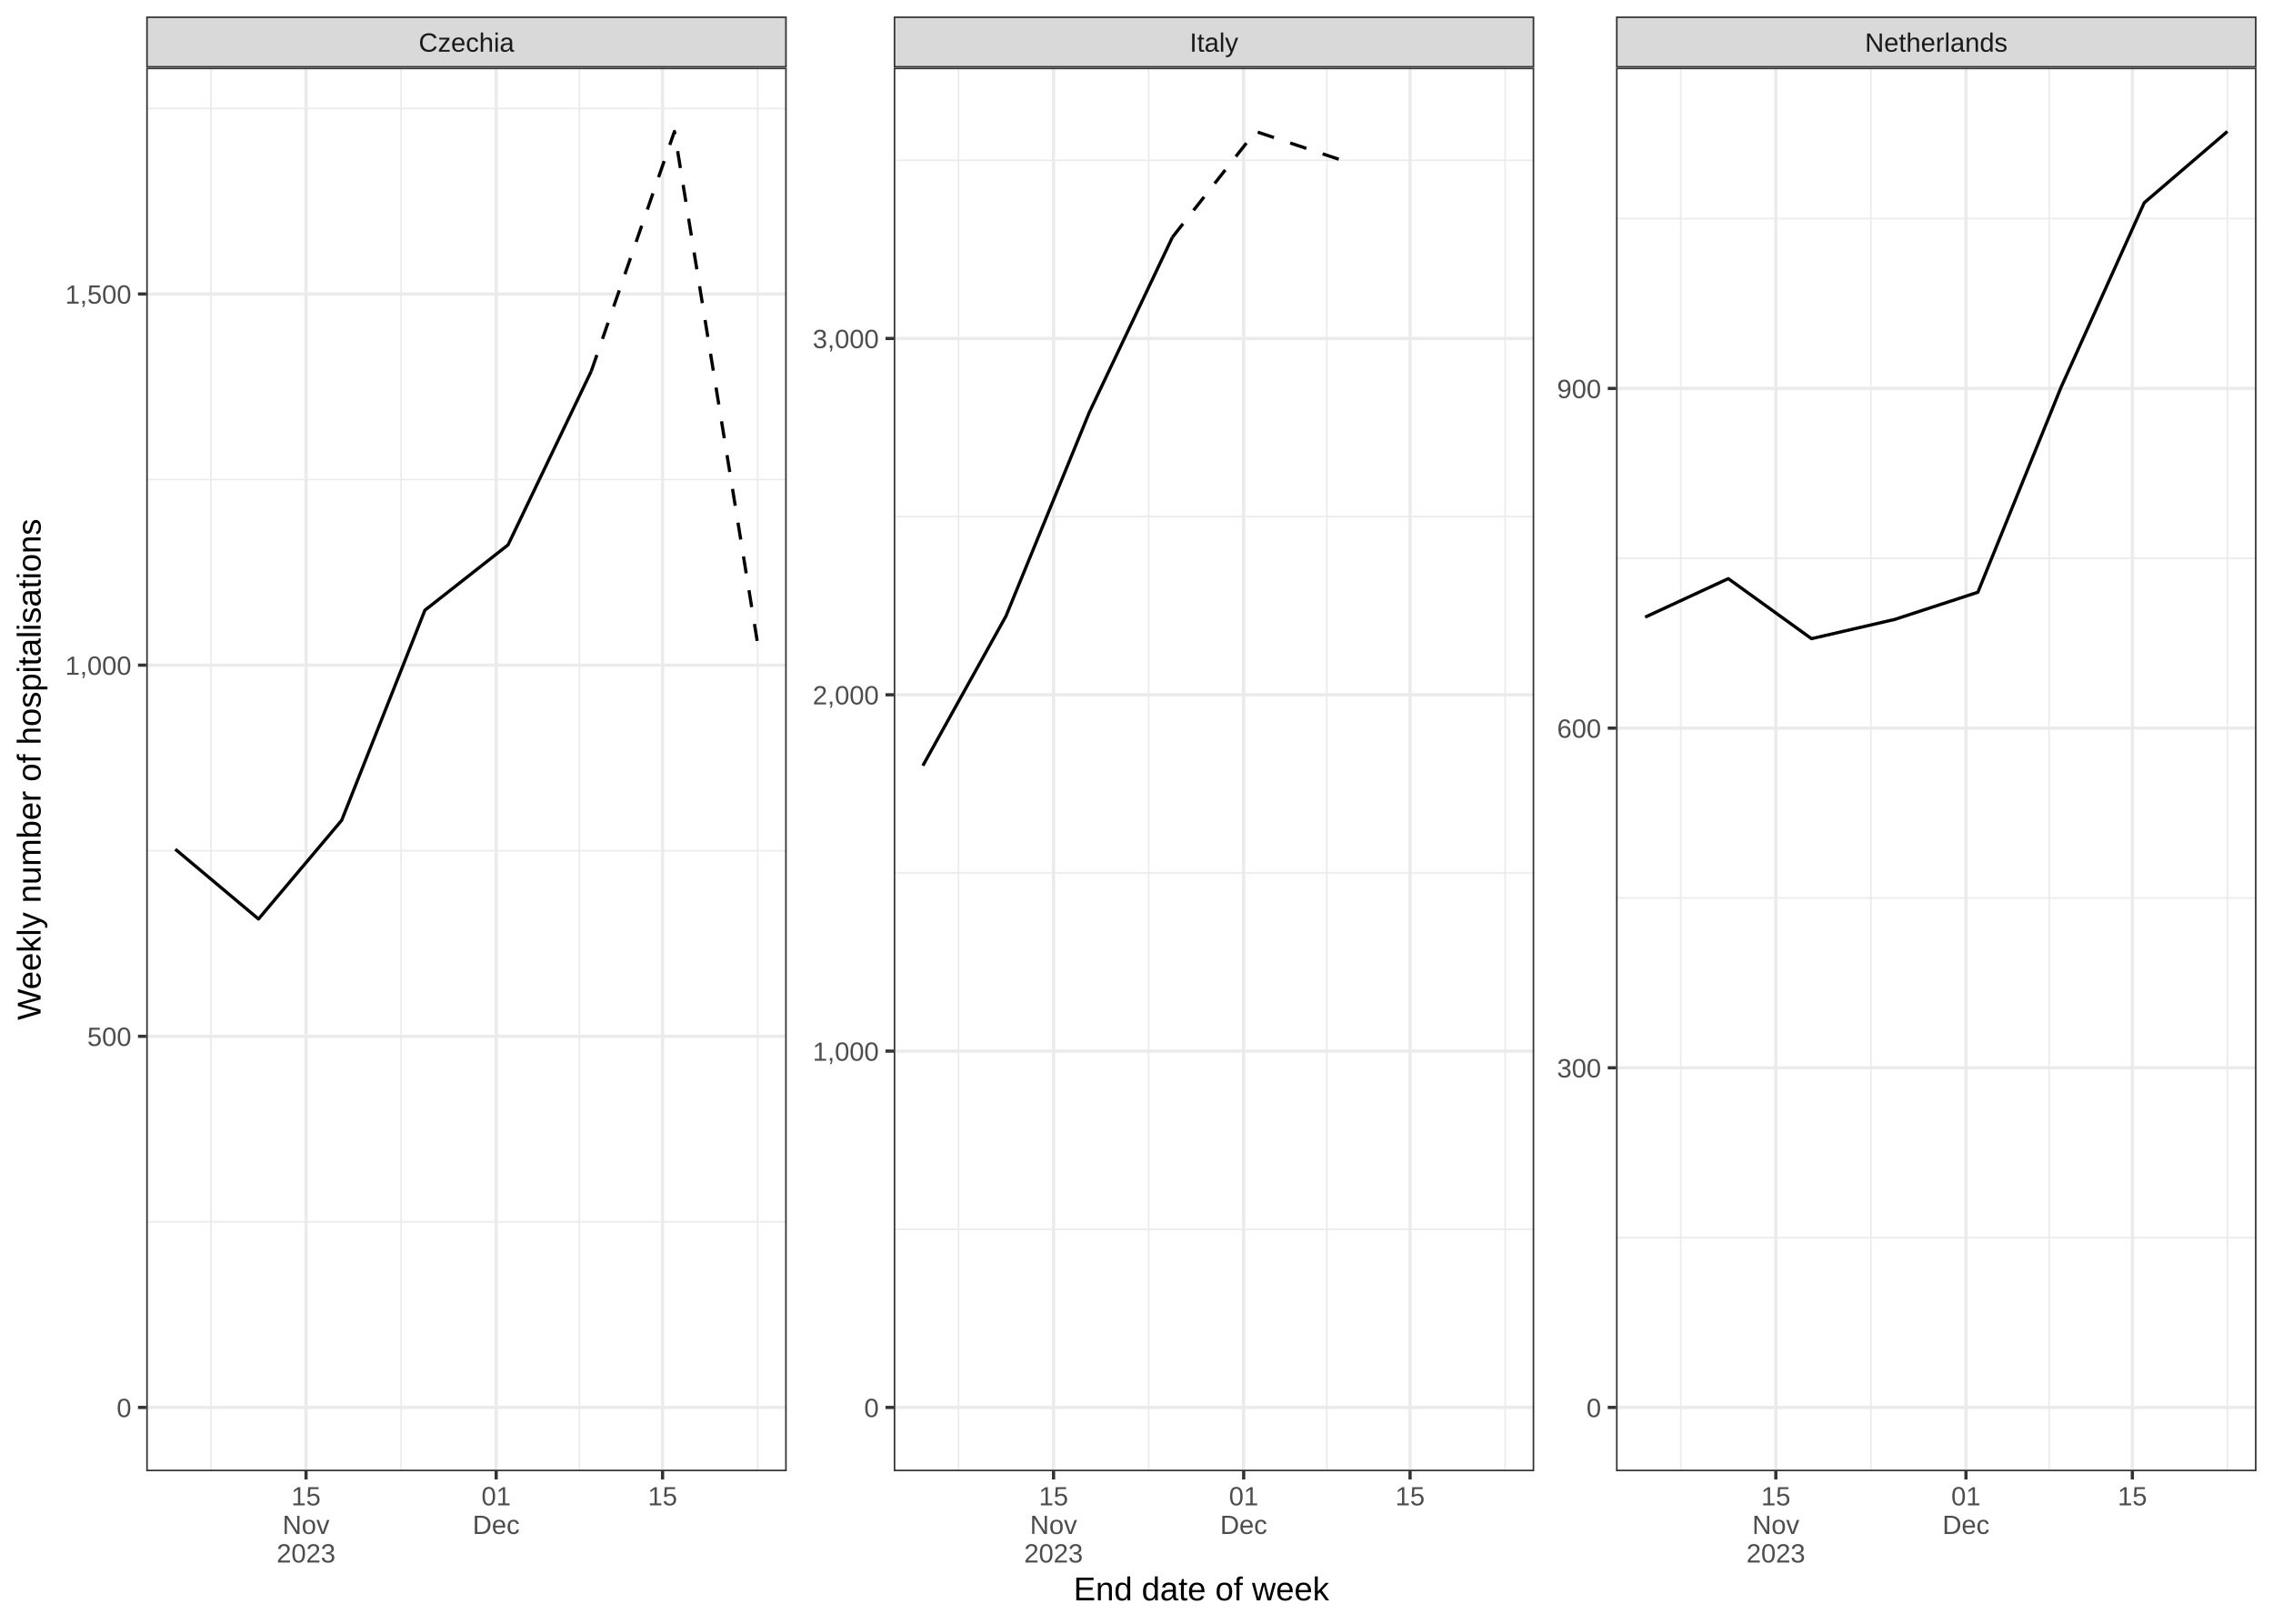
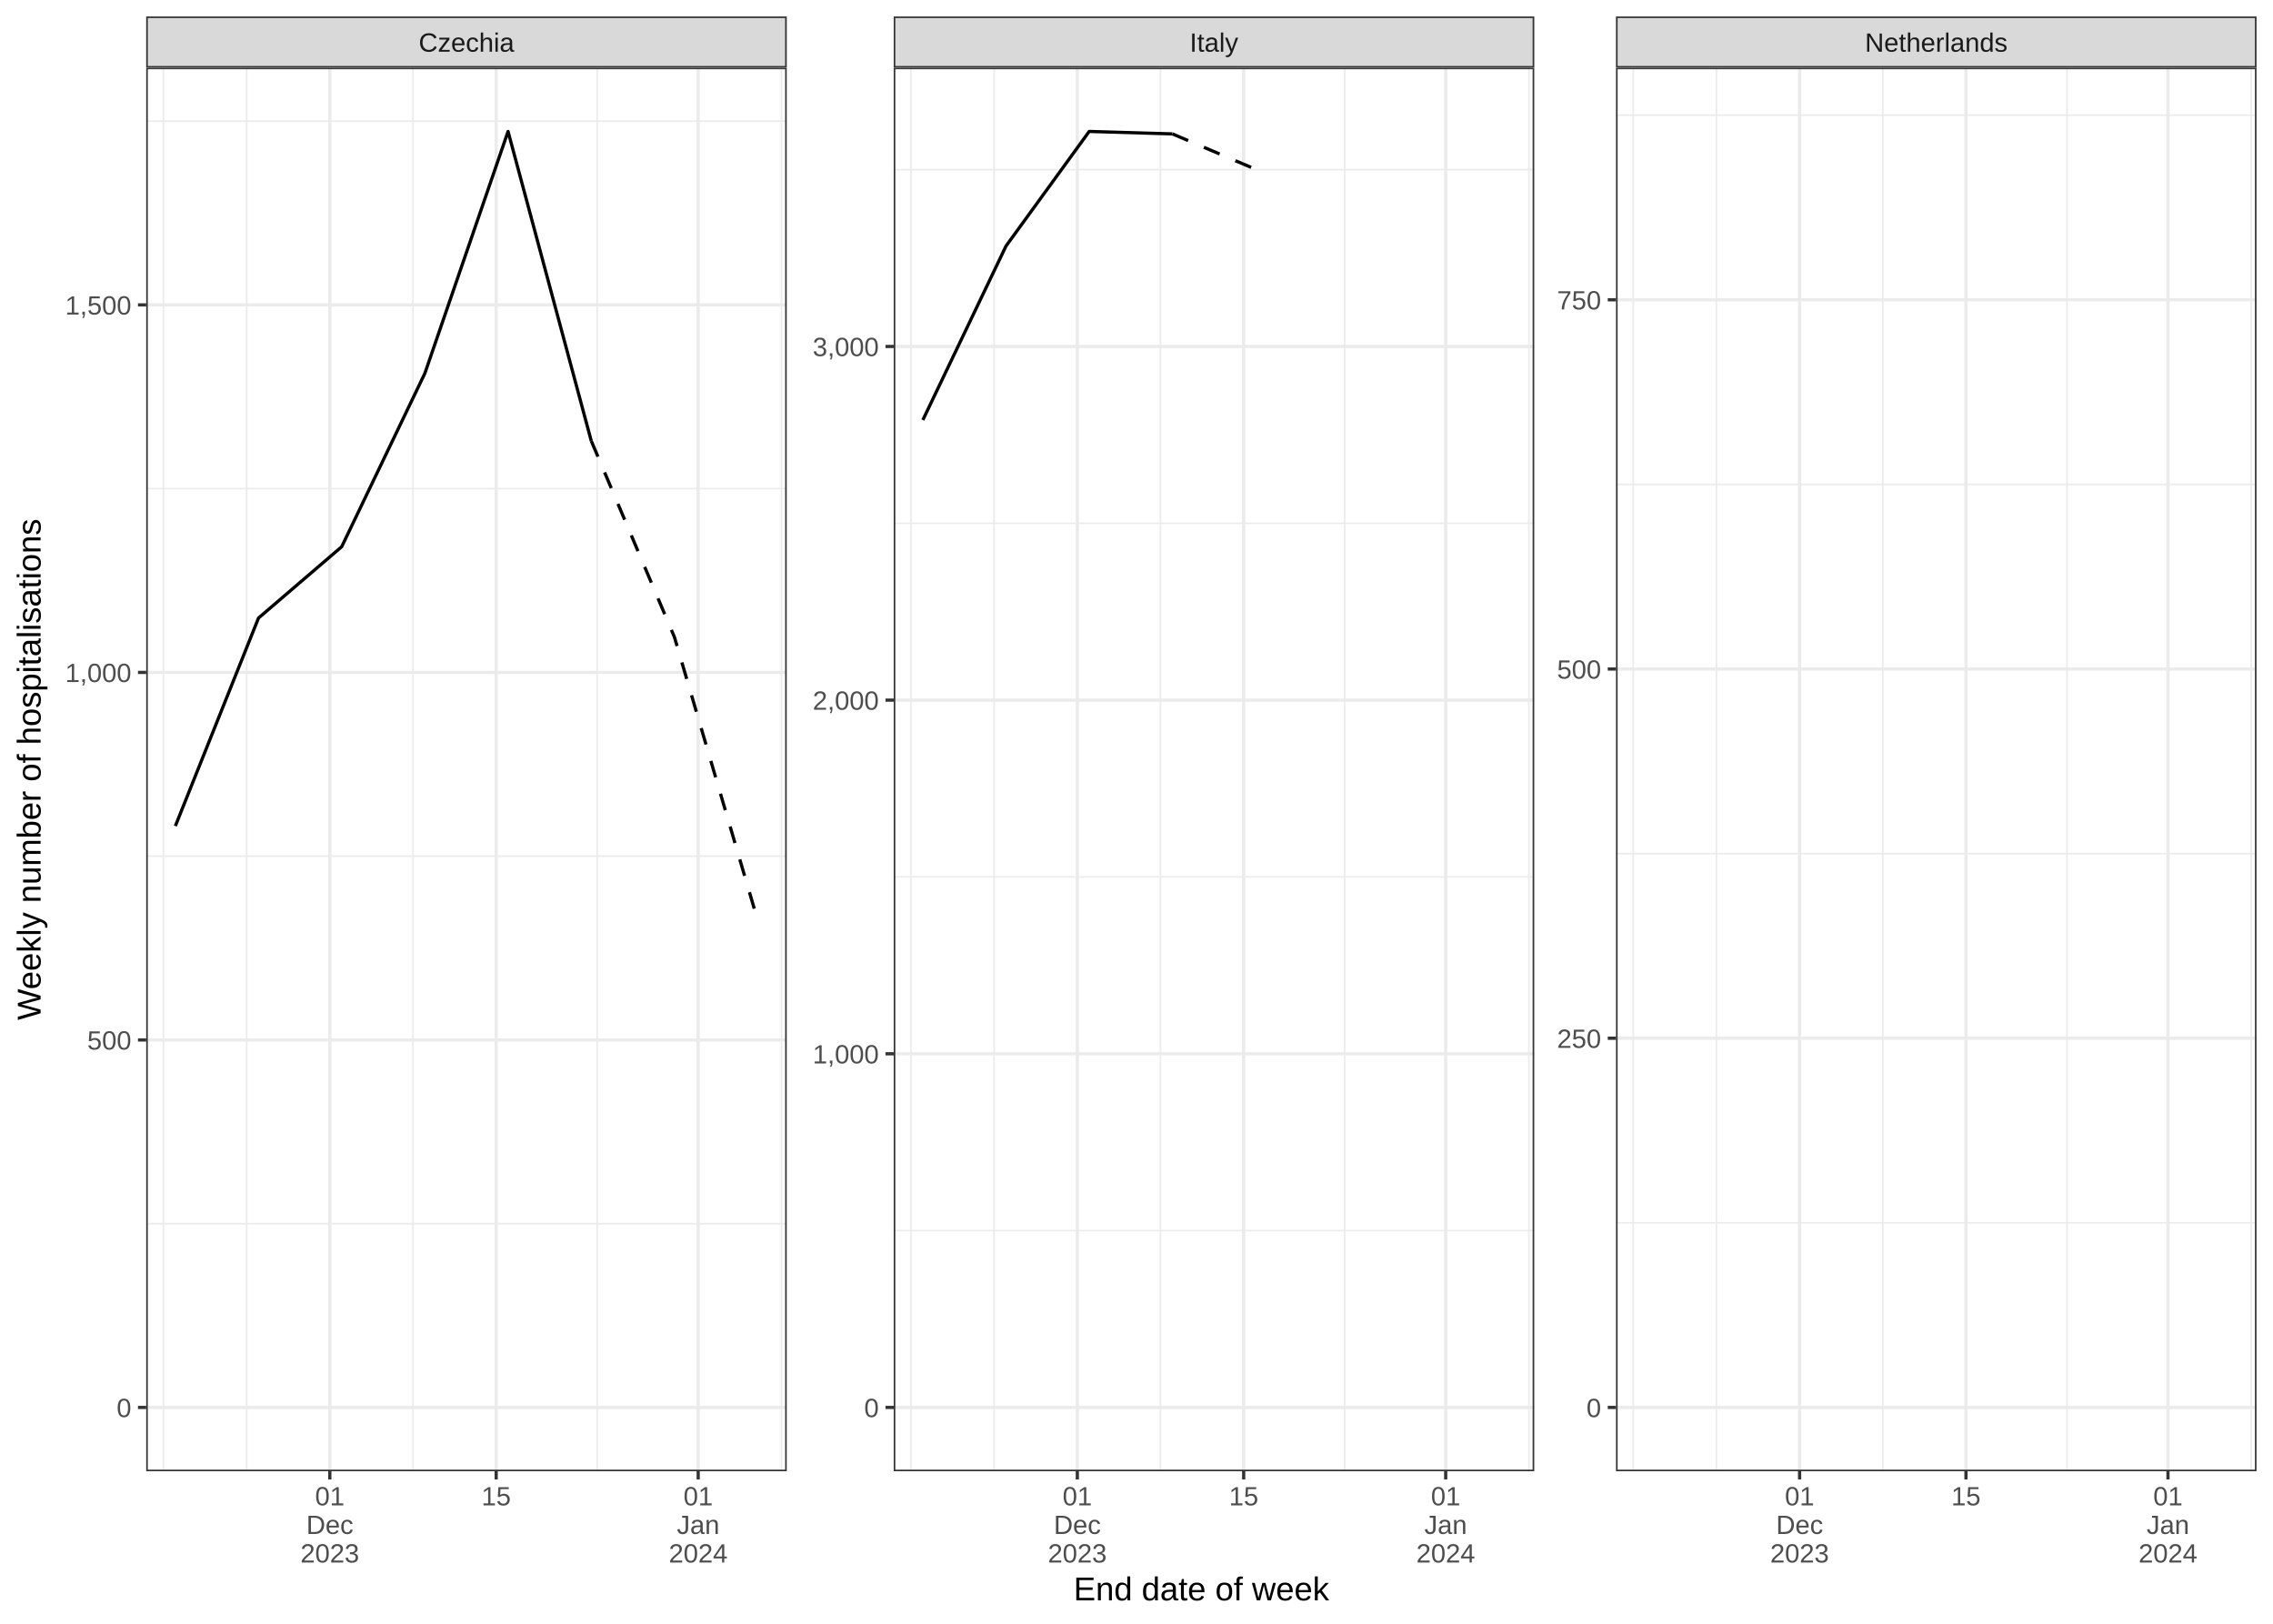
<svg xmlns="http://www.w3.org/2000/svg" class="svglite" width="756.00pt" height="540.00pt" viewBox="0 0 756.00 540.00">
  <defs>
    <style type="text/css">
    .svglite line, .svglite polyline, .svglite polygon, .svglite path, .svglite rect, .svglite circle {
      fill: none;
      stroke: #000000;
      stroke-linecap: round;
      stroke-linejoin: round;
      stroke-miterlimit: 10.00;
    }
    .svglite text {
      white-space: pre;
    }
  </style>
  </defs>
  <rect width="100%" height="100%" style="stroke: none; fill: #FFFFFF;" />
  <defs>
    <clipPath id="cpMC4wMHw3NTYuMDB8MC4wMHw1NDAuMDA=">
      <rect x="0.00" y="0.00" width="756.00" height="540.00" />
    </clipPath>
  </defs>
  <g clip-path="url(#cpMC4wMHw3NTYuMDB8MC4wMHw1NDAuMDA=)">
    <rect x="0.00" y="0.00" width="756.00" height="540.00" style="stroke-width: 1.07; stroke: #FFFFFF; fill: #FFFFFF;" />
  </g>
  <defs>
    <clipPath id="cpNDguNjN8MjYxLjY3fDIyLjQ5fDQ4OS4yOQ==">
      <rect x="48.63" y="22.49" width="213.04" height="466.80" />
    </clipPath>
  </defs>
  <g clip-path="url(#cpNDguNjN8MjYxLjY3fDIyLjQ5fDQ4OS4yOQ==)">
    <rect x="48.63" y="22.49" width="213.04" height="466.80" style="stroke-width: 1.07; stroke: none; fill: #FFFFFF;" />
-     <polyline points="48.63,406.35 261.67,406.35 " style="stroke-width: 0.53; stroke: #EBEBEB; stroke-linecap: butt;" />
-     <polyline points="48.63,282.92 261.67,282.92 " style="stroke-width: 0.53; stroke: #EBEBEB; stroke-linecap: butt;" />
-     <polyline points="48.63,159.49 261.67,159.49 " style="stroke-width: 0.53; stroke: #EBEBEB; stroke-linecap: butt;" />
-     <polyline points="48.63,36.06 261.67,36.06 " style="stroke-width: 0.53; stroke: #EBEBEB; stroke-linecap: butt;" />
-     <polyline points="70.17,489.29 70.17,22.49 " style="stroke-width: 0.53; stroke: #EBEBEB; stroke-linecap: butt;" />
-     <polyline points="133.41,489.29 133.41,22.49 " style="stroke-width: 0.53; stroke: #EBEBEB; stroke-linecap: butt;" />
-     <polyline points="192.70,489.29 192.70,22.49 " style="stroke-width: 0.53; stroke: #EBEBEB; stroke-linecap: butt;" />
-     <polyline points="251.99,489.29 251.99,22.49 " style="stroke-width: 0.53; stroke: #EBEBEB; stroke-linecap: butt;" />
+     <polyline points="48.63,406.96 261.67,406.96 " style="stroke-width: 0.53; stroke: #EBEBEB; stroke-linecap: butt;" />
+     <polyline points="48.63,284.73 261.67,284.73 " style="stroke-width: 0.53; stroke: #EBEBEB; stroke-linecap: butt;" />
+     <polyline points="48.63,162.51 261.67,162.51 " style="stroke-width: 0.53; stroke: #EBEBEB; stroke-linecap: butt;" />
+     <polyline points="48.63,40.29 261.67,40.29 " style="stroke-width: 0.53; stroke: #EBEBEB; stroke-linecap: butt;" />
+     <polyline points="54.36,489.29 54.36,22.49 " style="stroke-width: 0.53; stroke: #EBEBEB; stroke-linecap: butt;" />
+     <polyline points="82.03,489.29 82.03,22.49 " style="stroke-width: 0.53; stroke: #EBEBEB; stroke-linecap: butt;" />
+     <polyline points="137.36,489.29 137.36,22.49 " style="stroke-width: 0.53; stroke: #EBEBEB; stroke-linecap: butt;" />
+     <polyline points="198.63,489.29 198.63,22.49 " style="stroke-width: 0.53; stroke: #EBEBEB; stroke-linecap: butt;" />
+     <polyline points="259.89,489.29 259.89,22.49 " style="stroke-width: 0.53; stroke: #EBEBEB; stroke-linecap: butt;" />
    <polyline points="48.63,468.07 261.67,468.07 " style="stroke-width: 1.07; stroke: #EBEBEB; stroke-linecap: butt;" />
-     <polyline points="48.63,344.64 261.67,344.64 " style="stroke-width: 1.07; stroke: #EBEBEB; stroke-linecap: butt;" />
-     <polyline points="48.63,221.20 261.67,221.20 " style="stroke-width: 1.07; stroke: #EBEBEB; stroke-linecap: butt;" />
-     <polyline points="48.63,97.77 261.67,97.77 " style="stroke-width: 1.07; stroke: #EBEBEB; stroke-linecap: butt;" />
-     <polyline points="101.79,489.29 101.79,22.49 " style="stroke-width: 1.07; stroke: #EBEBEB; stroke-linecap: butt;" />
+     <polyline points="48.63,345.85 261.67,345.85 " style="stroke-width: 1.07; stroke: #EBEBEB; stroke-linecap: butt;" />
+     <polyline points="48.63,223.62 261.67,223.62 " style="stroke-width: 1.07; stroke: #EBEBEB; stroke-linecap: butt;" />
+     <polyline points="48.63,101.40 261.67,101.40 " style="stroke-width: 1.07; stroke: #EBEBEB; stroke-linecap: butt;" />
+     <polyline points="109.70,489.29 109.70,22.49 " style="stroke-width: 1.07; stroke: #EBEBEB; stroke-linecap: butt;" />
    <polyline points="165.03,489.29 165.03,22.49 " style="stroke-width: 1.07; stroke: #EBEBEB; stroke-linecap: butt;" />
-     <polyline points="220.37,489.29 220.37,22.49 " style="stroke-width: 1.07; stroke: #EBEBEB; stroke-linecap: butt;" />
-     <polyline points="58.32,282.43 85.98,305.63 113.65,272.80 141.32,202.94 168.98,181.21 196.65,123.45 " style="stroke-width: 1.07; stroke-linecap: butt;" />
-     <polyline points="196.65,123.45 224.32,43.71 251.99,214.05 " style="stroke-width: 1.07; stroke-dasharray: 5.69,5.69; stroke-linecap: butt;" />
+     <polyline points="232.22,489.29 232.22,22.49 " style="stroke-width: 1.07; stroke: #EBEBEB; stroke-linecap: butt;" />
+     <polyline points="58.32,274.71 85.98,205.53 113.65,181.82 141.32,124.13 168.98,43.71 196.65,146.62 " style="stroke-width: 1.07; stroke-linecap: butt;" />
+     <polyline points="196.65,146.62 224.32,211.89 251.99,306.00 " style="stroke-width: 1.07; stroke-dasharray: 5.69,5.69; stroke-linecap: butt;" />
    <rect x="48.63" y="22.49" width="213.04" height="466.80" style="stroke-width: 1.07; stroke: #333333;" />
  </g>
  <g clip-path="url(#cpMC4wMHw3NTYuMDB8MC4wMHw1NDAuMDA=)">
</g>
  <defs>
    <clipPath id="cpMjk3LjI1fDUxMC4yOXwyMi40OXw0ODkuMjk=">
      <rect x="297.25" y="22.49" width="213.04" height="466.80" />
    </clipPath>
  </defs>
  <g clip-path="url(#cpMjk3LjI1fDUxMC4yOXwyMi40OXw0ODkuMjk=)">
    <rect x="297.25" y="22.49" width="213.04" height="466.80" style="stroke-width: 1.07; stroke: none; fill: #FFFFFF;" />
-     <polyline points="297.25,408.82 510.29,408.82 " style="stroke-width: 0.53; stroke: #EBEBEB; stroke-linecap: butt;" />
-     <polyline points="297.25,290.31 510.29,290.31 " style="stroke-width: 0.53; stroke: #EBEBEB; stroke-linecap: butt;" />
-     <polyline points="297.25,171.81 510.29,171.81 " style="stroke-width: 0.53; stroke: #EBEBEB; stroke-linecap: butt;" />
-     <polyline points="297.25,53.31 510.29,53.31 " style="stroke-width: 0.53; stroke: #EBEBEB; stroke-linecap: butt;" />
-     <polyline points="318.79,489.29 318.79,22.49 " style="stroke-width: 0.53; stroke: #EBEBEB; stroke-linecap: butt;" />
-     <polyline points="382.03,489.29 382.03,22.49 " style="stroke-width: 0.53; stroke: #EBEBEB; stroke-linecap: butt;" />
-     <polyline points="441.32,489.29 441.32,22.49 " style="stroke-width: 0.53; stroke: #EBEBEB; stroke-linecap: butt;" />
-     <polyline points="500.61,489.29 500.61,22.49 " style="stroke-width: 0.53; stroke: #EBEBEB; stroke-linecap: butt;" />
+     <polyline points="297.25,409.26 510.29,409.26 " style="stroke-width: 0.53; stroke: #EBEBEB; stroke-linecap: butt;" />
+     <polyline points="297.25,291.64 510.29,291.64 " style="stroke-width: 0.53; stroke: #EBEBEB; stroke-linecap: butt;" />
+     <polyline points="297.25,174.03 510.29,174.03 " style="stroke-width: 0.53; stroke: #EBEBEB; stroke-linecap: butt;" />
+     <polyline points="297.25,56.41 510.29,56.41 " style="stroke-width: 0.53; stroke: #EBEBEB; stroke-linecap: butt;" />
+     <polyline points="302.98,489.29 302.98,22.49 " style="stroke-width: 0.53; stroke: #EBEBEB; stroke-linecap: butt;" />
+     <polyline points="330.65,489.29 330.65,22.49 " style="stroke-width: 0.53; stroke: #EBEBEB; stroke-linecap: butt;" />
+     <polyline points="385.98,489.29 385.98,22.49 " style="stroke-width: 0.53; stroke: #EBEBEB; stroke-linecap: butt;" />
+     <polyline points="447.25,489.29 447.25,22.49 " style="stroke-width: 0.53; stroke: #EBEBEB; stroke-linecap: butt;" />
+     <polyline points="508.51,489.29 508.51,22.49 " style="stroke-width: 0.53; stroke: #EBEBEB; stroke-linecap: butt;" />
    <polyline points="297.25,468.07 510.29,468.07 " style="stroke-width: 1.07; stroke: #EBEBEB; stroke-linecap: butt;" />
-     <polyline points="297.25,349.57 510.29,349.57 " style="stroke-width: 1.07; stroke: #EBEBEB; stroke-linecap: butt;" />
-     <polyline points="297.25,231.06 510.29,231.06 " style="stroke-width: 1.07; stroke: #EBEBEB; stroke-linecap: butt;" />
-     <polyline points="297.25,112.56 510.29,112.56 " style="stroke-width: 1.07; stroke: #EBEBEB; stroke-linecap: butt;" />
-     <polyline points="350.41,489.29 350.41,22.49 " style="stroke-width: 1.07; stroke: #EBEBEB; stroke-linecap: butt;" />
+     <polyline points="297.25,350.45 510.29,350.45 " style="stroke-width: 1.07; stroke: #EBEBEB; stroke-linecap: butt;" />
+     <polyline points="297.25,232.84 510.29,232.84 " style="stroke-width: 1.07; stroke: #EBEBEB; stroke-linecap: butt;" />
+     <polyline points="297.25,115.22 510.29,115.22 " style="stroke-width: 1.07; stroke: #EBEBEB; stroke-linecap: butt;" />
+     <polyline points="358.32,489.29 358.32,22.49 " style="stroke-width: 1.07; stroke: #EBEBEB; stroke-linecap: butt;" />
    <polyline points="413.65,489.29 413.65,22.49 " style="stroke-width: 1.07; stroke: #EBEBEB; stroke-linecap: butt;" />
-     <polyline points="468.99,489.29 468.99,22.49 " style="stroke-width: 1.07; stroke: #EBEBEB; stroke-linecap: butt;" />
-     <polyline points="306.94,254.64 334.60,204.87 362.27,137.21 389.94,78.90 " style="stroke-width: 1.07; stroke-linecap: butt;" />
-     <polyline points="389.94,78.90 417.60,43.71 445.27,52.95 " style="stroke-width: 1.07; stroke-dasharray: 5.69,5.69; stroke-linecap: butt;" />
+     <polyline points="480.84,489.29 480.84,22.49 " style="stroke-width: 1.07; stroke: #EBEBEB; stroke-linecap: butt;" />
+     <polyline points="306.94,139.68 334.60,81.82 362.27,43.71 389.94,44.53 " style="stroke-width: 1.07; stroke-linecap: butt;" />
+     <polyline points="389.94,44.53 417.60,56.29 " style="stroke-width: 1.07; stroke-dasharray: 5.69,5.69; stroke-linecap: butt;" />
    <rect x="297.25" y="22.49" width="213.04" height="466.80" style="stroke-width: 1.07; stroke: #333333;" />
  </g>
  <g clip-path="url(#cpMC4wMHw3NTYuMDB8MC4wMHw1NDAuMDA=)">
</g>
  <defs>
    <clipPath id="cpNTM3LjQ4fDc1MC41MnwyMi40OXw0ODkuMjk=">
      <rect x="537.48" y="22.49" width="213.04" height="466.80" />
    </clipPath>
  </defs>
  <g clip-path="url(#cpNTM3LjQ4fDc1MC41MnwyMi40OXw0ODkuMjk=)">
    <rect x="537.48" y="22.49" width="213.04" height="466.80" style="stroke-width: 1.07; stroke: none; fill: #FFFFFF;" />
-     <polyline points="537.48,411.59 750.52,411.59 " style="stroke-width: 0.53; stroke: #EBEBEB; stroke-linecap: butt;" />
-     <polyline points="537.48,298.63 750.52,298.63 " style="stroke-width: 0.53; stroke: #EBEBEB; stroke-linecap: butt;" />
-     <polyline points="537.48,185.66 750.52,185.66 " style="stroke-width: 0.53; stroke: #EBEBEB; stroke-linecap: butt;" />
-     <polyline points="537.48,72.70 750.52,72.70 " style="stroke-width: 0.53; stroke: #EBEBEB; stroke-linecap: butt;" />
-     <polyline points="559.02,489.29 559.02,22.49 " style="stroke-width: 0.53; stroke: #EBEBEB; stroke-linecap: butt;" />
-     <polyline points="622.26,489.29 622.26,22.49 " style="stroke-width: 0.53; stroke: #EBEBEB; stroke-linecap: butt;" />
-     <polyline points="681.55,489.29 681.55,22.49 " style="stroke-width: 0.53; stroke: #EBEBEB; stroke-linecap: butt;" />
-     <polyline points="740.84,489.29 740.84,22.49 " style="stroke-width: 0.53; stroke: #EBEBEB; stroke-linecap: butt;" />
+     <polyline points="537.48,406.67 750.52,406.67 " style="stroke-width: 0.53; stroke: #EBEBEB; stroke-linecap: butt;" />
+     <polyline points="537.48,283.88 750.52,283.88 " style="stroke-width: 0.53; stroke: #EBEBEB; stroke-linecap: butt;" />
+     <polyline points="537.48,161.10 750.52,161.10 " style="stroke-width: 0.53; stroke: #EBEBEB; stroke-linecap: butt;" />
+     <polyline points="537.48,38.31 750.52,38.31 " style="stroke-width: 0.53; stroke: #EBEBEB; stroke-linecap: butt;" />
+     <polyline points="543.21,489.29 543.21,22.49 " style="stroke-width: 0.53; stroke: #EBEBEB; stroke-linecap: butt;" />
+     <polyline points="570.88,489.29 570.88,22.49 " style="stroke-width: 0.53; stroke: #EBEBEB; stroke-linecap: butt;" />
+     <polyline points="626.22,489.29 626.22,22.49 " style="stroke-width: 0.53; stroke: #EBEBEB; stroke-linecap: butt;" />
+     <polyline points="687.48,489.29 687.48,22.49 " style="stroke-width: 0.53; stroke: #EBEBEB; stroke-linecap: butt;" />
+     <polyline points="748.74,489.29 748.74,22.49 " style="stroke-width: 0.53; stroke: #EBEBEB; stroke-linecap: butt;" />
    <polyline points="537.48,468.07 750.52,468.07 " style="stroke-width: 1.07; stroke: #EBEBEB; stroke-linecap: butt;" />
-     <polyline points="537.48,355.11 750.52,355.11 " style="stroke-width: 1.07; stroke: #EBEBEB; stroke-linecap: butt;" />
-     <polyline points="537.48,242.15 750.52,242.15 " style="stroke-width: 1.07; stroke: #EBEBEB; stroke-linecap: butt;" />
-     <polyline points="537.48,129.18 750.52,129.18 " style="stroke-width: 1.07; stroke: #EBEBEB; stroke-linecap: butt;" />
-     <polyline points="590.64,489.29 590.64,22.49 " style="stroke-width: 1.07; stroke: #EBEBEB; stroke-linecap: butt;" />
+     <polyline points="537.48,345.28 750.52,345.28 " style="stroke-width: 1.07; stroke: #EBEBEB; stroke-linecap: butt;" />
+     <polyline points="537.48,222.49 750.52,222.49 " style="stroke-width: 1.07; stroke: #EBEBEB; stroke-linecap: butt;" />
+     <polyline points="537.48,99.70 750.52,99.70 " style="stroke-width: 1.07; stroke: #EBEBEB; stroke-linecap: butt;" />
+     <polyline points="598.55,489.29 598.55,22.49 " style="stroke-width: 1.07; stroke: #EBEBEB; stroke-linecap: butt;" />
    <polyline points="653.88,489.29 653.88,22.49 " style="stroke-width: 1.07; stroke: #EBEBEB; stroke-linecap: butt;" />
-     <polyline points="709.22,489.29 709.22,22.49 " style="stroke-width: 1.07; stroke: #EBEBEB; stroke-linecap: butt;" />
-     <polyline points="547.17,205.24 574.83,192.44 602.50,212.40 630.17,206.00 657.84,196.96 685.50,128.81 713.17,67.43 740.84,43.71 " style="stroke-width: 1.07; stroke-linecap: butt;" />
+     <polyline points="721.07,489.29 721.07,22.49 " style="stroke-width: 1.07; stroke: #EBEBEB; stroke-linecap: butt;" />
    <rect x="537.48" y="22.49" width="213.04" height="466.80" style="stroke-width: 1.07; stroke: #333333;" />
  </g>
  <g clip-path="url(#cpMC4wMHw3NTYuMDB8MC4wMHw1NDAuMDA=)">
</g>
  <defs>
    <clipPath id="cpNDguNjN8MjYxLjY3fDUuNDh8MjIuNDk=">
      <rect x="48.63" y="5.48" width="213.04" height="17.01" />
    </clipPath>
  </defs>
  <g clip-path="url(#cpNDguNjN8MjYxLjY3fDUuNDh8MjIuNDk=)">
    <rect x="48.63" y="5.48" width="213.04" height="17.01" style="stroke-width: 1.07; stroke: #333333; fill: #D9D9D9;" />
    <text x="155.15" y="17.19" text-anchor="middle" style="font-size: 8.80px;fill: #1A1A1A; font-family: &quot;Liberation Sans&quot;;" textLength="34.42px" lengthAdjust="spacingAndGlyphs">Czechia</text>
  </g>
  <g clip-path="url(#cpMC4wMHw3NTYuMDB8MC4wMHw1NDAuMDA=)">
</g>
  <defs>
    <clipPath id="cpMjk3LjI1fDUxMC4yOXw1LjQ4fDIyLjQ5">
      <rect x="297.25" y="5.48" width="213.04" height="17.01" />
    </clipPath>
  </defs>
  <g clip-path="url(#cpMjk3LjI1fDUxMC4yOXw1LjQ4fDIyLjQ5)">
    <rect x="297.25" y="5.48" width="213.04" height="17.01" style="stroke-width: 1.07; stroke: #333333; fill: #D9D9D9;" />
    <text x="403.77" y="17.19" text-anchor="middle" style="font-size: 8.80px;fill: #1A1A1A; font-family: &quot;Liberation Sans&quot;;" textLength="19.09px" lengthAdjust="spacingAndGlyphs">Italy</text>
  </g>
  <g clip-path="url(#cpMC4wMHw3NTYuMDB8MC4wMHw1NDAuMDA=)">
</g>
  <defs>
    <clipPath id="cpNTM3LjQ4fDc1MC41Mnw1LjQ4fDIyLjQ5">
      <rect x="537.48" y="5.48" width="213.04" height="17.01" />
    </clipPath>
  </defs>
  <g clip-path="url(#cpNTM3LjQ4fDc1MC41Mnw1LjQ4fDIyLjQ5)">
    <rect x="537.48" y="5.48" width="213.04" height="17.01" style="stroke-width: 1.07; stroke: #333333; fill: #D9D9D9;" />
    <text x="644.00" y="17.19" text-anchor="middle" style="font-size: 8.80px;fill: #1A1A1A; font-family: &quot;Liberation Sans&quot;;" textLength="53.63px" lengthAdjust="spacingAndGlyphs">Netherlands</text>
  </g>
  <g clip-path="url(#cpMC4wMHw3NTYuMDB8MC4wMHw1NDAuMDA=)">
-     <polyline points="101.79,492.03 101.79,489.29 " style="stroke-width: 1.07; stroke: #333333; stroke-linecap: butt;" />
+     <polyline points="109.70,492.03 109.70,489.29 " style="stroke-width: 1.07; stroke: #333333; stroke-linecap: butt;" />
    <polyline points="165.03,492.03 165.03,489.29 " style="stroke-width: 1.07; stroke: #333333; stroke-linecap: butt;" />
-     <polyline points="220.37,492.03 220.37,489.29 " style="stroke-width: 1.07; stroke: #333333; stroke-linecap: butt;" />
-     <text x="101.79" y="500.63" text-anchor="middle" style="font-size: 8.80px;fill: #4D4D4D; font-family: &quot;Liberation Sans&quot;;" textLength="11.19px" lengthAdjust="spacingAndGlyphs">15</text>
-     <text x="101.79" y="510.14" text-anchor="middle" style="font-size: 8.80px;fill: #4D4D4D; font-family: &quot;Liberation Sans&quot;;" textLength="17.17px" lengthAdjust="spacingAndGlyphs">Nov</text>
-     <text x="101.79" y="519.64" text-anchor="middle" style="font-size: 8.80px;fill: #4D4D4D; font-family: &quot;Liberation Sans&quot;;" textLength="22.38px" lengthAdjust="spacingAndGlyphs">2023</text>
-     <text x="165.03" y="500.63" text-anchor="middle" style="font-size: 8.80px;fill: #4D4D4D; font-family: &quot;Liberation Sans&quot;;" textLength="11.19px" lengthAdjust="spacingAndGlyphs">01</text>
-     <text x="165.03" y="510.14" text-anchor="middle" style="font-size: 8.80px;fill: #4D4D4D; font-family: &quot;Liberation Sans&quot;;" textLength="17.03px" lengthAdjust="spacingAndGlyphs">Dec</text>
-     <text x="220.37" y="500.63" text-anchor="middle" style="font-size: 8.80px;fill: #4D4D4D; font-family: &quot;Liberation Sans&quot;;" textLength="11.19px" lengthAdjust="spacingAndGlyphs">15</text>
-     <polyline points="350.41,492.03 350.41,489.29 " style="stroke-width: 1.07; stroke: #333333; stroke-linecap: butt;" />
+     <polyline points="232.22,492.03 232.22,489.29 " style="stroke-width: 1.07; stroke: #333333; stroke-linecap: butt;" />
+     <text x="109.70" y="500.63" text-anchor="middle" style="font-size: 8.80px;fill: #4D4D4D; font-family: &quot;Liberation Sans&quot;;" textLength="11.19px" lengthAdjust="spacingAndGlyphs">01</text>
+     <text x="109.70" y="510.14" text-anchor="middle" style="font-size: 8.80px;fill: #4D4D4D; font-family: &quot;Liberation Sans&quot;;" textLength="17.03px" lengthAdjust="spacingAndGlyphs">Dec</text>
+     <text x="109.70" y="519.64" text-anchor="middle" style="font-size: 8.80px;fill: #4D4D4D; font-family: &quot;Liberation Sans&quot;;" textLength="22.38px" lengthAdjust="spacingAndGlyphs">2023</text>
+     <text x="165.03" y="500.63" text-anchor="middle" style="font-size: 8.80px;fill: #4D4D4D; font-family: &quot;Liberation Sans&quot;;" textLength="11.19px" lengthAdjust="spacingAndGlyphs">15</text>
+     <text x="232.22" y="500.63" text-anchor="middle" style="font-size: 8.80px;fill: #4D4D4D; font-family: &quot;Liberation Sans&quot;;" textLength="11.19px" lengthAdjust="spacingAndGlyphs">01</text>
+     <text x="232.22" y="510.14" text-anchor="middle" style="font-size: 8.80px;fill: #4D4D4D; font-family: &quot;Liberation Sans&quot;;" textLength="13.56px" lengthAdjust="spacingAndGlyphs">Jan</text>
+     <text x="232.22" y="519.64" text-anchor="middle" style="font-size: 8.80px;fill: #4D4D4D; font-family: &quot;Liberation Sans&quot;;" textLength="22.38px" lengthAdjust="spacingAndGlyphs">2024</text>
+     <polyline points="358.32,492.03 358.32,489.29 " style="stroke-width: 1.07; stroke: #333333; stroke-linecap: butt;" />
    <polyline points="413.65,492.03 413.65,489.29 " style="stroke-width: 1.07; stroke: #333333; stroke-linecap: butt;" />
-     <polyline points="468.99,492.03 468.99,489.29 " style="stroke-width: 1.07; stroke: #333333; stroke-linecap: butt;" />
-     <text x="350.41" y="500.63" text-anchor="middle" style="font-size: 8.80px;fill: #4D4D4D; font-family: &quot;Liberation Sans&quot;;" textLength="11.19px" lengthAdjust="spacingAndGlyphs">15</text>
-     <text x="350.41" y="510.14" text-anchor="middle" style="font-size: 8.80px;fill: #4D4D4D; font-family: &quot;Liberation Sans&quot;;" textLength="17.17px" lengthAdjust="spacingAndGlyphs">Nov</text>
-     <text x="350.41" y="519.64" text-anchor="middle" style="font-size: 8.80px;fill: #4D4D4D; font-family: &quot;Liberation Sans&quot;;" textLength="22.38px" lengthAdjust="spacingAndGlyphs">2023</text>
-     <text x="413.65" y="500.63" text-anchor="middle" style="font-size: 8.80px;fill: #4D4D4D; font-family: &quot;Liberation Sans&quot;;" textLength="11.19px" lengthAdjust="spacingAndGlyphs">01</text>
-     <text x="413.65" y="510.14" text-anchor="middle" style="font-size: 8.80px;fill: #4D4D4D; font-family: &quot;Liberation Sans&quot;;" textLength="17.03px" lengthAdjust="spacingAndGlyphs">Dec</text>
-     <text x="468.99" y="500.63" text-anchor="middle" style="font-size: 8.80px;fill: #4D4D4D; font-family: &quot;Liberation Sans&quot;;" textLength="11.19px" lengthAdjust="spacingAndGlyphs">15</text>
-     <polyline points="590.64,492.03 590.64,489.29 " style="stroke-width: 1.07; stroke: #333333; stroke-linecap: butt;" />
+     <polyline points="480.84,492.03 480.84,489.29 " style="stroke-width: 1.07; stroke: #333333; stroke-linecap: butt;" />
+     <text x="358.32" y="500.63" text-anchor="middle" style="font-size: 8.80px;fill: #4D4D4D; font-family: &quot;Liberation Sans&quot;;" textLength="11.19px" lengthAdjust="spacingAndGlyphs">01</text>
+     <text x="358.32" y="510.14" text-anchor="middle" style="font-size: 8.80px;fill: #4D4D4D; font-family: &quot;Liberation Sans&quot;;" textLength="17.03px" lengthAdjust="spacingAndGlyphs">Dec</text>
+     <text x="358.32" y="519.64" text-anchor="middle" style="font-size: 8.80px;fill: #4D4D4D; font-family: &quot;Liberation Sans&quot;;" textLength="22.38px" lengthAdjust="spacingAndGlyphs">2023</text>
+     <text x="413.65" y="500.63" text-anchor="middle" style="font-size: 8.80px;fill: #4D4D4D; font-family: &quot;Liberation Sans&quot;;" textLength="11.19px" lengthAdjust="spacingAndGlyphs">15</text>
+     <text x="480.84" y="500.63" text-anchor="middle" style="font-size: 8.80px;fill: #4D4D4D; font-family: &quot;Liberation Sans&quot;;" textLength="11.19px" lengthAdjust="spacingAndGlyphs">01</text>
+     <text x="480.84" y="510.14" text-anchor="middle" style="font-size: 8.80px;fill: #4D4D4D; font-family: &quot;Liberation Sans&quot;;" textLength="13.56px" lengthAdjust="spacingAndGlyphs">Jan</text>
+     <text x="480.84" y="519.64" text-anchor="middle" style="font-size: 8.80px;fill: #4D4D4D; font-family: &quot;Liberation Sans&quot;;" textLength="22.38px" lengthAdjust="spacingAndGlyphs">2024</text>
+     <polyline points="598.55,492.03 598.55,489.29 " style="stroke-width: 1.07; stroke: #333333; stroke-linecap: butt;" />
    <polyline points="653.88,492.03 653.88,489.29 " style="stroke-width: 1.07; stroke: #333333; stroke-linecap: butt;" />
-     <polyline points="709.22,492.03 709.22,489.29 " style="stroke-width: 1.07; stroke: #333333; stroke-linecap: butt;" />
-     <text x="590.64" y="500.63" text-anchor="middle" style="font-size: 8.80px;fill: #4D4D4D; font-family: &quot;Liberation Sans&quot;;" textLength="11.19px" lengthAdjust="spacingAndGlyphs">15</text>
-     <text x="590.64" y="510.14" text-anchor="middle" style="font-size: 8.80px;fill: #4D4D4D; font-family: &quot;Liberation Sans&quot;;" textLength="17.17px" lengthAdjust="spacingAndGlyphs">Nov</text>
-     <text x="590.64" y="519.64" text-anchor="middle" style="font-size: 8.80px;fill: #4D4D4D; font-family: &quot;Liberation Sans&quot;;" textLength="22.38px" lengthAdjust="spacingAndGlyphs">2023</text>
-     <text x="653.88" y="500.63" text-anchor="middle" style="font-size: 8.80px;fill: #4D4D4D; font-family: &quot;Liberation Sans&quot;;" textLength="11.19px" lengthAdjust="spacingAndGlyphs">01</text>
-     <text x="653.88" y="510.14" text-anchor="middle" style="font-size: 8.80px;fill: #4D4D4D; font-family: &quot;Liberation Sans&quot;;" textLength="17.03px" lengthAdjust="spacingAndGlyphs">Dec</text>
-     <text x="709.22" y="500.63" text-anchor="middle" style="font-size: 8.80px;fill: #4D4D4D; font-family: &quot;Liberation Sans&quot;;" textLength="11.19px" lengthAdjust="spacingAndGlyphs">15</text>
+     <polyline points="721.07,492.03 721.07,489.29 " style="stroke-width: 1.07; stroke: #333333; stroke-linecap: butt;" />
+     <text x="598.55" y="500.63" text-anchor="middle" style="font-size: 8.80px;fill: #4D4D4D; font-family: &quot;Liberation Sans&quot;;" textLength="11.19px" lengthAdjust="spacingAndGlyphs">01</text>
+     <text x="598.55" y="510.14" text-anchor="middle" style="font-size: 8.80px;fill: #4D4D4D; font-family: &quot;Liberation Sans&quot;;" textLength="17.03px" lengthAdjust="spacingAndGlyphs">Dec</text>
+     <text x="598.55" y="519.64" text-anchor="middle" style="font-size: 8.80px;fill: #4D4D4D; font-family: &quot;Liberation Sans&quot;;" textLength="22.38px" lengthAdjust="spacingAndGlyphs">2023</text>
+     <text x="653.88" y="500.63" text-anchor="middle" style="font-size: 8.80px;fill: #4D4D4D; font-family: &quot;Liberation Sans&quot;;" textLength="11.19px" lengthAdjust="spacingAndGlyphs">15</text>
+     <text x="721.07" y="500.63" text-anchor="middle" style="font-size: 8.80px;fill: #4D4D4D; font-family: &quot;Liberation Sans&quot;;" textLength="11.19px" lengthAdjust="spacingAndGlyphs">01</text>
+     <text x="721.07" y="510.14" text-anchor="middle" style="font-size: 8.80px;fill: #4D4D4D; font-family: &quot;Liberation Sans&quot;;" textLength="13.56px" lengthAdjust="spacingAndGlyphs">Jan</text>
+     <text x="721.07" y="519.64" text-anchor="middle" style="font-size: 8.80px;fill: #4D4D4D; font-family: &quot;Liberation Sans&quot;;" textLength="22.38px" lengthAdjust="spacingAndGlyphs">2024</text>
    <text x="532.55" y="471.28" text-anchor="end" style="font-size: 8.80px;fill: #4D4D4D; font-family: &quot;Liberation Sans&quot;;" textLength="5.59px" lengthAdjust="spacingAndGlyphs">0</text>
-     <text x="532.55" y="358.31" text-anchor="end" style="font-size: 8.80px;fill: #4D4D4D; font-family: &quot;Liberation Sans&quot;;" textLength="16.78px" lengthAdjust="spacingAndGlyphs">300</text>
-     <text x="532.55" y="245.35" text-anchor="end" style="font-size: 8.80px;fill: #4D4D4D; font-family: &quot;Liberation Sans&quot;;" textLength="16.78px" lengthAdjust="spacingAndGlyphs">600</text>
-     <text x="532.55" y="132.39" text-anchor="end" style="font-size: 8.80px;fill: #4D4D4D; font-family: &quot;Liberation Sans&quot;;" textLength="16.78px" lengthAdjust="spacingAndGlyphs">900</text>
+     <text x="532.55" y="348.49" text-anchor="end" style="font-size: 8.80px;fill: #4D4D4D; font-family: &quot;Liberation Sans&quot;;" textLength="16.78px" lengthAdjust="spacingAndGlyphs">250</text>
+     <text x="532.55" y="225.70" text-anchor="end" style="font-size: 8.80px;fill: #4D4D4D; font-family: &quot;Liberation Sans&quot;;" textLength="16.78px" lengthAdjust="spacingAndGlyphs">500</text>
+     <text x="532.55" y="102.91" text-anchor="end" style="font-size: 8.80px;fill: #4D4D4D; font-family: &quot;Liberation Sans&quot;;" textLength="16.78px" lengthAdjust="spacingAndGlyphs">750</text>
    <polyline points="534.74,468.07 537.48,468.07 " style="stroke-width: 1.07; stroke: #333333; stroke-linecap: butt;" />
-     <polyline points="534.74,355.11 537.48,355.11 " style="stroke-width: 1.07; stroke: #333333; stroke-linecap: butt;" />
-     <polyline points="534.74,242.15 537.48,242.15 " style="stroke-width: 1.07; stroke: #333333; stroke-linecap: butt;" />
-     <polyline points="534.74,129.18 537.48,129.18 " style="stroke-width: 1.07; stroke: #333333; stroke-linecap: butt;" />
+     <polyline points="534.74,345.28 537.48,345.28 " style="stroke-width: 1.07; stroke: #333333; stroke-linecap: butt;" />
+     <polyline points="534.74,222.49 537.48,222.49 " style="stroke-width: 1.07; stroke: #333333; stroke-linecap: butt;" />
+     <polyline points="534.74,99.70 537.48,99.70 " style="stroke-width: 1.07; stroke: #333333; stroke-linecap: butt;" />
    <text x="292.32" y="471.28" text-anchor="end" style="font-size: 8.80px;fill: #4D4D4D; font-family: &quot;Liberation Sans&quot;;" textLength="5.59px" lengthAdjust="spacingAndGlyphs">0</text>
-     <text x="292.32" y="352.77" text-anchor="end" style="font-size: 8.80px;fill: #4D4D4D; font-family: &quot;Liberation Sans&quot;;" textLength="25.17px" lengthAdjust="spacingAndGlyphs">1,000</text>
-     <text x="292.32" y="234.27" text-anchor="end" style="font-size: 8.80px;fill: #4D4D4D; font-family: &quot;Liberation Sans&quot;;" textLength="25.17px" lengthAdjust="spacingAndGlyphs">2,000</text>
-     <text x="292.32" y="115.77" text-anchor="end" style="font-size: 8.80px;fill: #4D4D4D; font-family: &quot;Liberation Sans&quot;;" textLength="25.17px" lengthAdjust="spacingAndGlyphs">3,000</text>
+     <text x="292.32" y="353.66" text-anchor="end" style="font-size: 8.80px;fill: #4D4D4D; font-family: &quot;Liberation Sans&quot;;" textLength="25.17px" lengthAdjust="spacingAndGlyphs">1,000</text>
+     <text x="292.32" y="236.04" text-anchor="end" style="font-size: 8.80px;fill: #4D4D4D; font-family: &quot;Liberation Sans&quot;;" textLength="25.17px" lengthAdjust="spacingAndGlyphs">2,000</text>
+     <text x="292.32" y="118.43" text-anchor="end" style="font-size: 8.80px;fill: #4D4D4D; font-family: &quot;Liberation Sans&quot;;" textLength="25.17px" lengthAdjust="spacingAndGlyphs">3,000</text>
    <polyline points="294.51,468.07 297.25,468.07 " style="stroke-width: 1.07; stroke: #333333; stroke-linecap: butt;" />
-     <polyline points="294.51,349.57 297.25,349.57 " style="stroke-width: 1.07; stroke: #333333; stroke-linecap: butt;" />
-     <polyline points="294.51,231.06 297.25,231.06 " style="stroke-width: 1.07; stroke: #333333; stroke-linecap: butt;" />
-     <polyline points="294.51,112.56 297.25,112.56 " style="stroke-width: 1.07; stroke: #333333; stroke-linecap: butt;" />
+     <polyline points="294.51,350.45 297.25,350.45 " style="stroke-width: 1.07; stroke: #333333; stroke-linecap: butt;" />
+     <polyline points="294.51,232.84 297.25,232.84 " style="stroke-width: 1.07; stroke: #333333; stroke-linecap: butt;" />
+     <polyline points="294.51,115.22 297.25,115.22 " style="stroke-width: 1.07; stroke: #333333; stroke-linecap: butt;" />
    <text x="43.70" y="471.28" text-anchor="end" style="font-size: 8.80px;fill: #4D4D4D; font-family: &quot;Liberation Sans&quot;;" textLength="5.59px" lengthAdjust="spacingAndGlyphs">0</text>
-     <text x="43.70" y="347.84" text-anchor="end" style="font-size: 8.80px;fill: #4D4D4D; font-family: &quot;Liberation Sans&quot;;" textLength="16.78px" lengthAdjust="spacingAndGlyphs">500</text>
-     <text x="43.70" y="224.41" text-anchor="end" style="font-size: 8.80px;fill: #4D4D4D; font-family: &quot;Liberation Sans&quot;;" textLength="25.17px" lengthAdjust="spacingAndGlyphs">1,000</text>
-     <text x="43.70" y="100.98" text-anchor="end" style="font-size: 8.80px;fill: #4D4D4D; font-family: &quot;Liberation Sans&quot;;" textLength="25.17px" lengthAdjust="spacingAndGlyphs">1,500</text>
+     <text x="43.70" y="349.05" text-anchor="end" style="font-size: 8.80px;fill: #4D4D4D; font-family: &quot;Liberation Sans&quot;;" textLength="16.78px" lengthAdjust="spacingAndGlyphs">500</text>
+     <text x="43.70" y="226.83" text-anchor="end" style="font-size: 8.80px;fill: #4D4D4D; font-family: &quot;Liberation Sans&quot;;" textLength="25.17px" lengthAdjust="spacingAndGlyphs">1,000</text>
+     <text x="43.70" y="104.61" text-anchor="end" style="font-size: 8.80px;fill: #4D4D4D; font-family: &quot;Liberation Sans&quot;;" textLength="25.17px" lengthAdjust="spacingAndGlyphs">1,500</text>
    <polyline points="45.89,468.07 48.63,468.07 " style="stroke-width: 1.07; stroke: #333333; stroke-linecap: butt;" />
-     <polyline points="45.89,344.64 48.63,344.64 " style="stroke-width: 1.07; stroke: #333333; stroke-linecap: butt;" />
-     <polyline points="45.89,221.20 48.63,221.20 " style="stroke-width: 1.07; stroke: #333333; stroke-linecap: butt;" />
-     <polyline points="45.89,97.77 48.63,97.77 " style="stroke-width: 1.07; stroke: #333333; stroke-linecap: butt;" />
+     <polyline points="45.89,345.85 48.63,345.85 " style="stroke-width: 1.07; stroke: #333333; stroke-linecap: butt;" />
+     <polyline points="45.89,223.62 48.63,223.62 " style="stroke-width: 1.07; stroke: #333333; stroke-linecap: butt;" />
+     <polyline points="45.89,101.40 48.63,101.40 " style="stroke-width: 1.07; stroke: #333333; stroke-linecap: butt;" />
    <text x="399.58" y="532.23" text-anchor="middle" style="font-size: 11.00px; font-family: &quot;Liberation Sans&quot;;" textLength="95.72px" lengthAdjust="spacingAndGlyphs">End date of week</text>
    <text transform="translate(13.50,255.89) rotate(-90)" text-anchor="middle" style="font-size: 11.00px; font-family: &quot;Liberation Sans&quot;;" textLength="189.66px" lengthAdjust="spacingAndGlyphs">Weekly number of hospitalisations</text>
  </g>
</svg>
